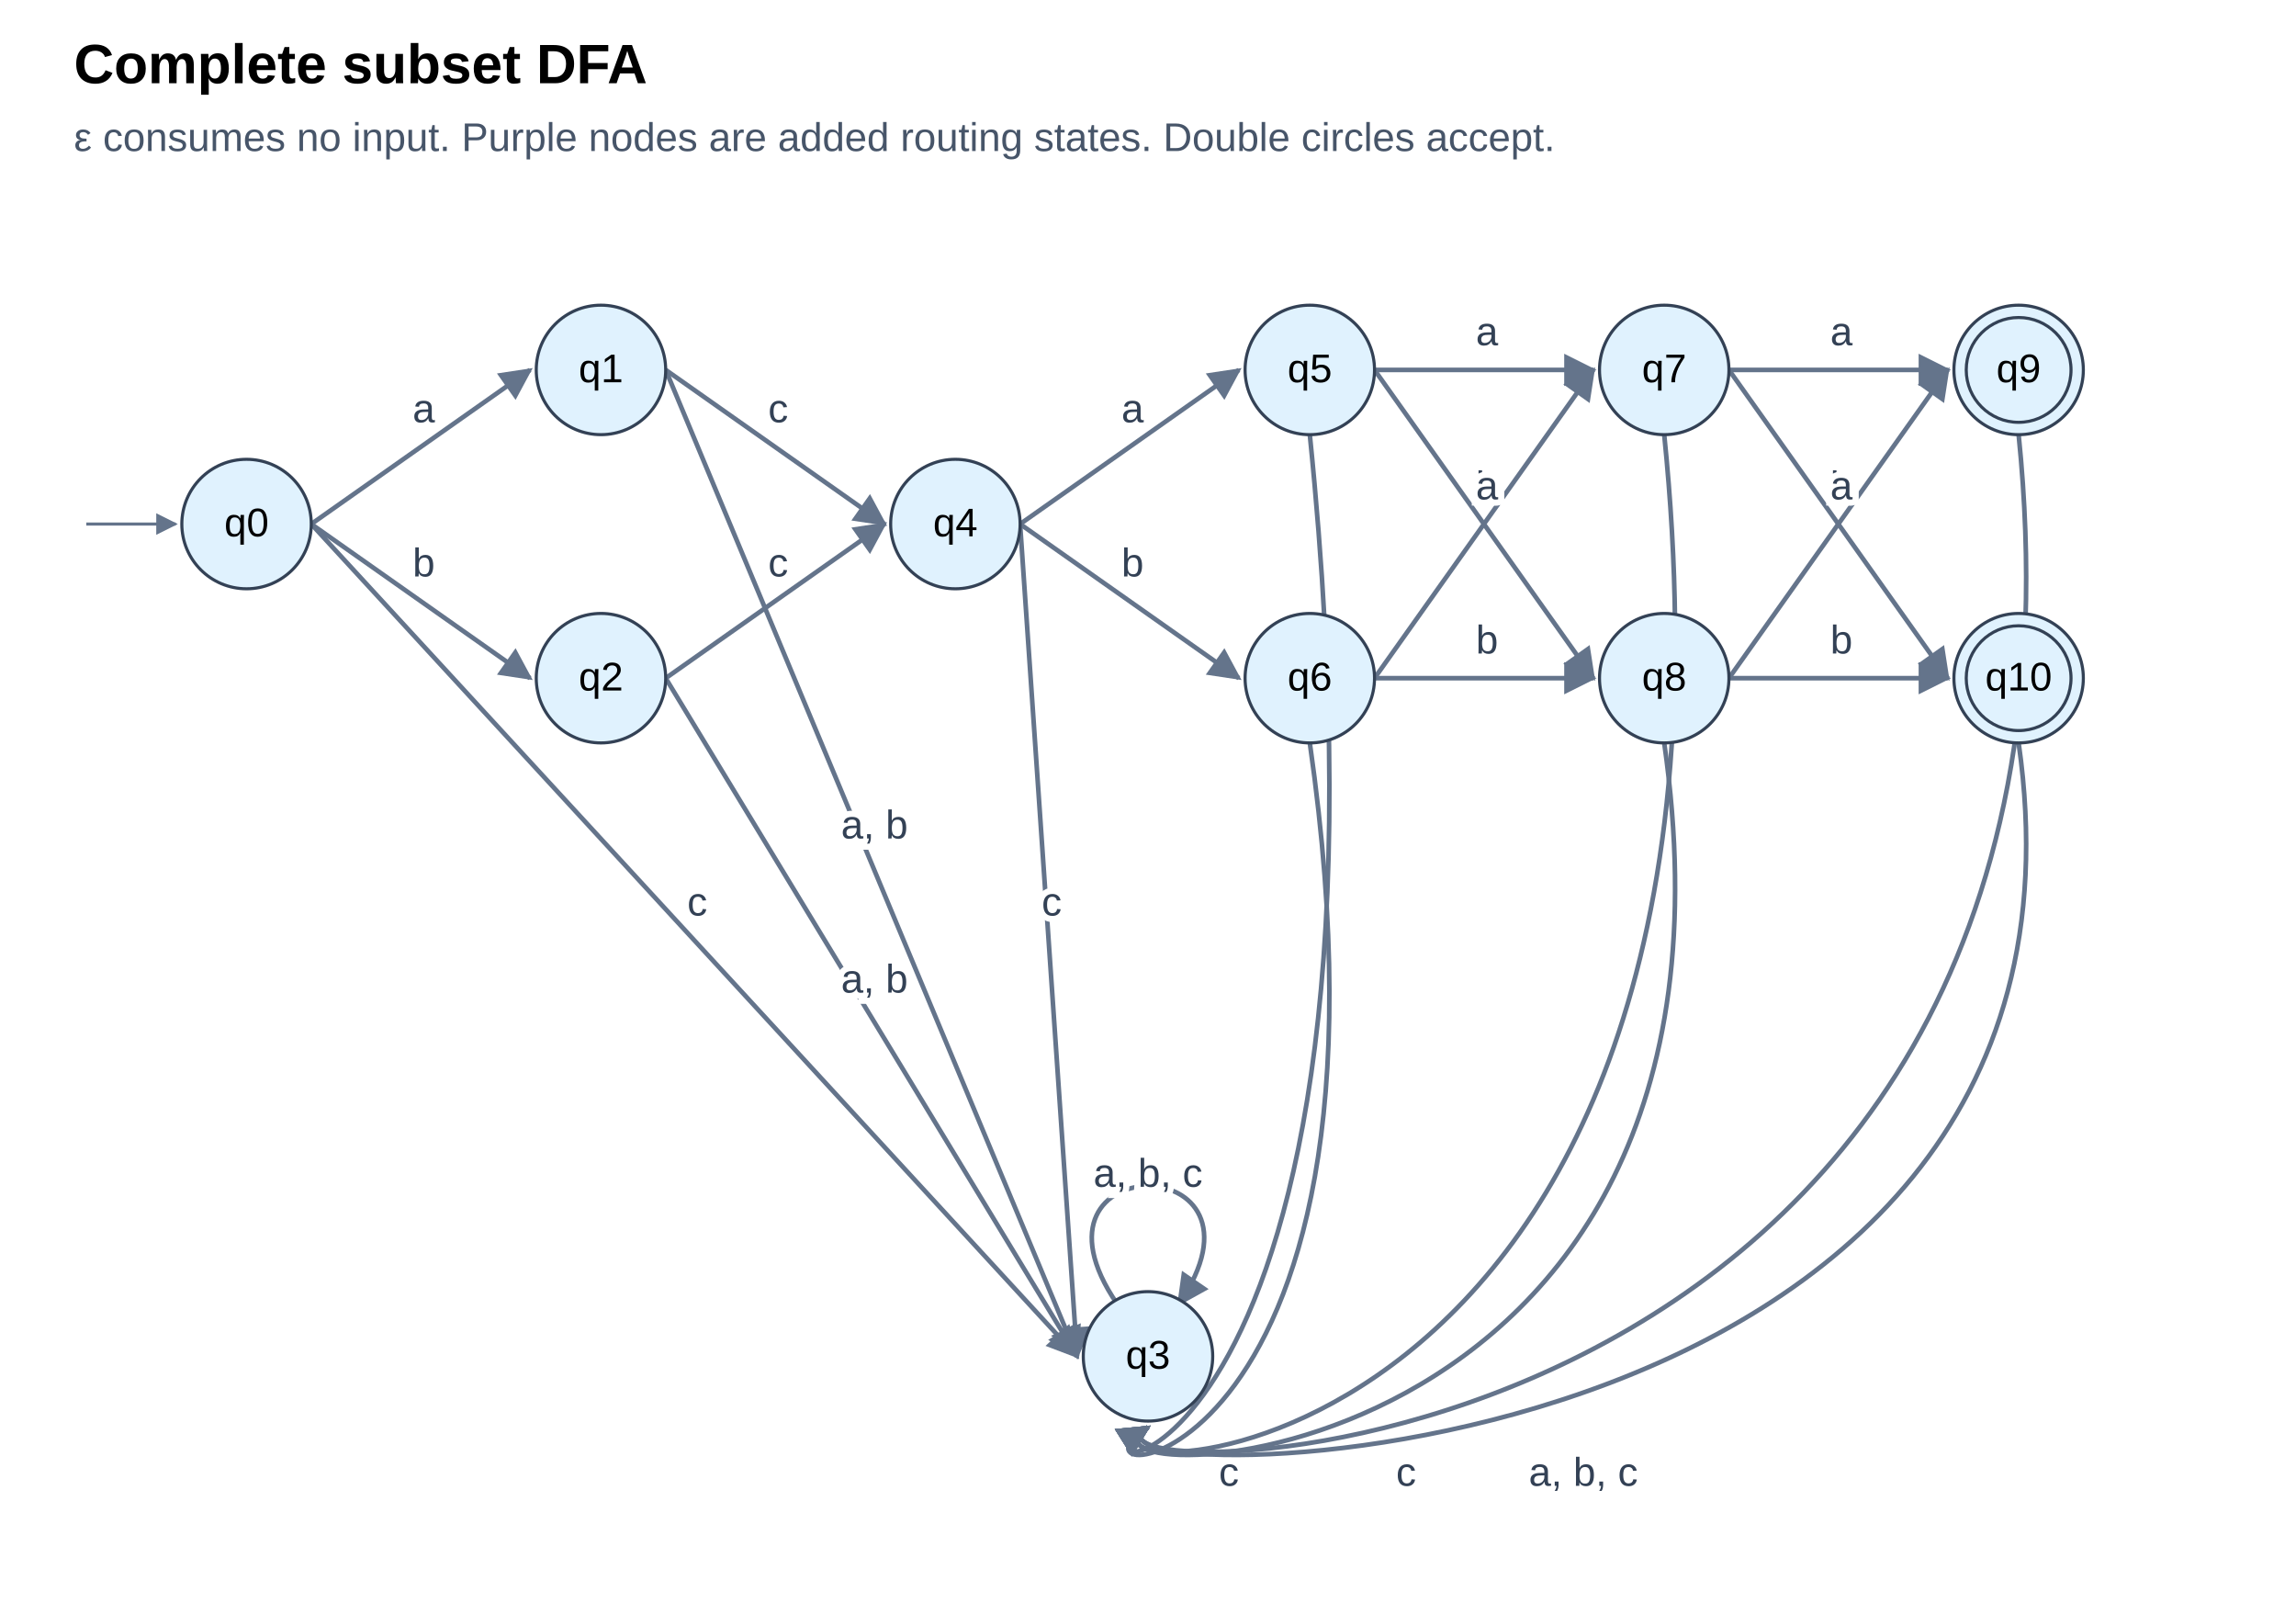
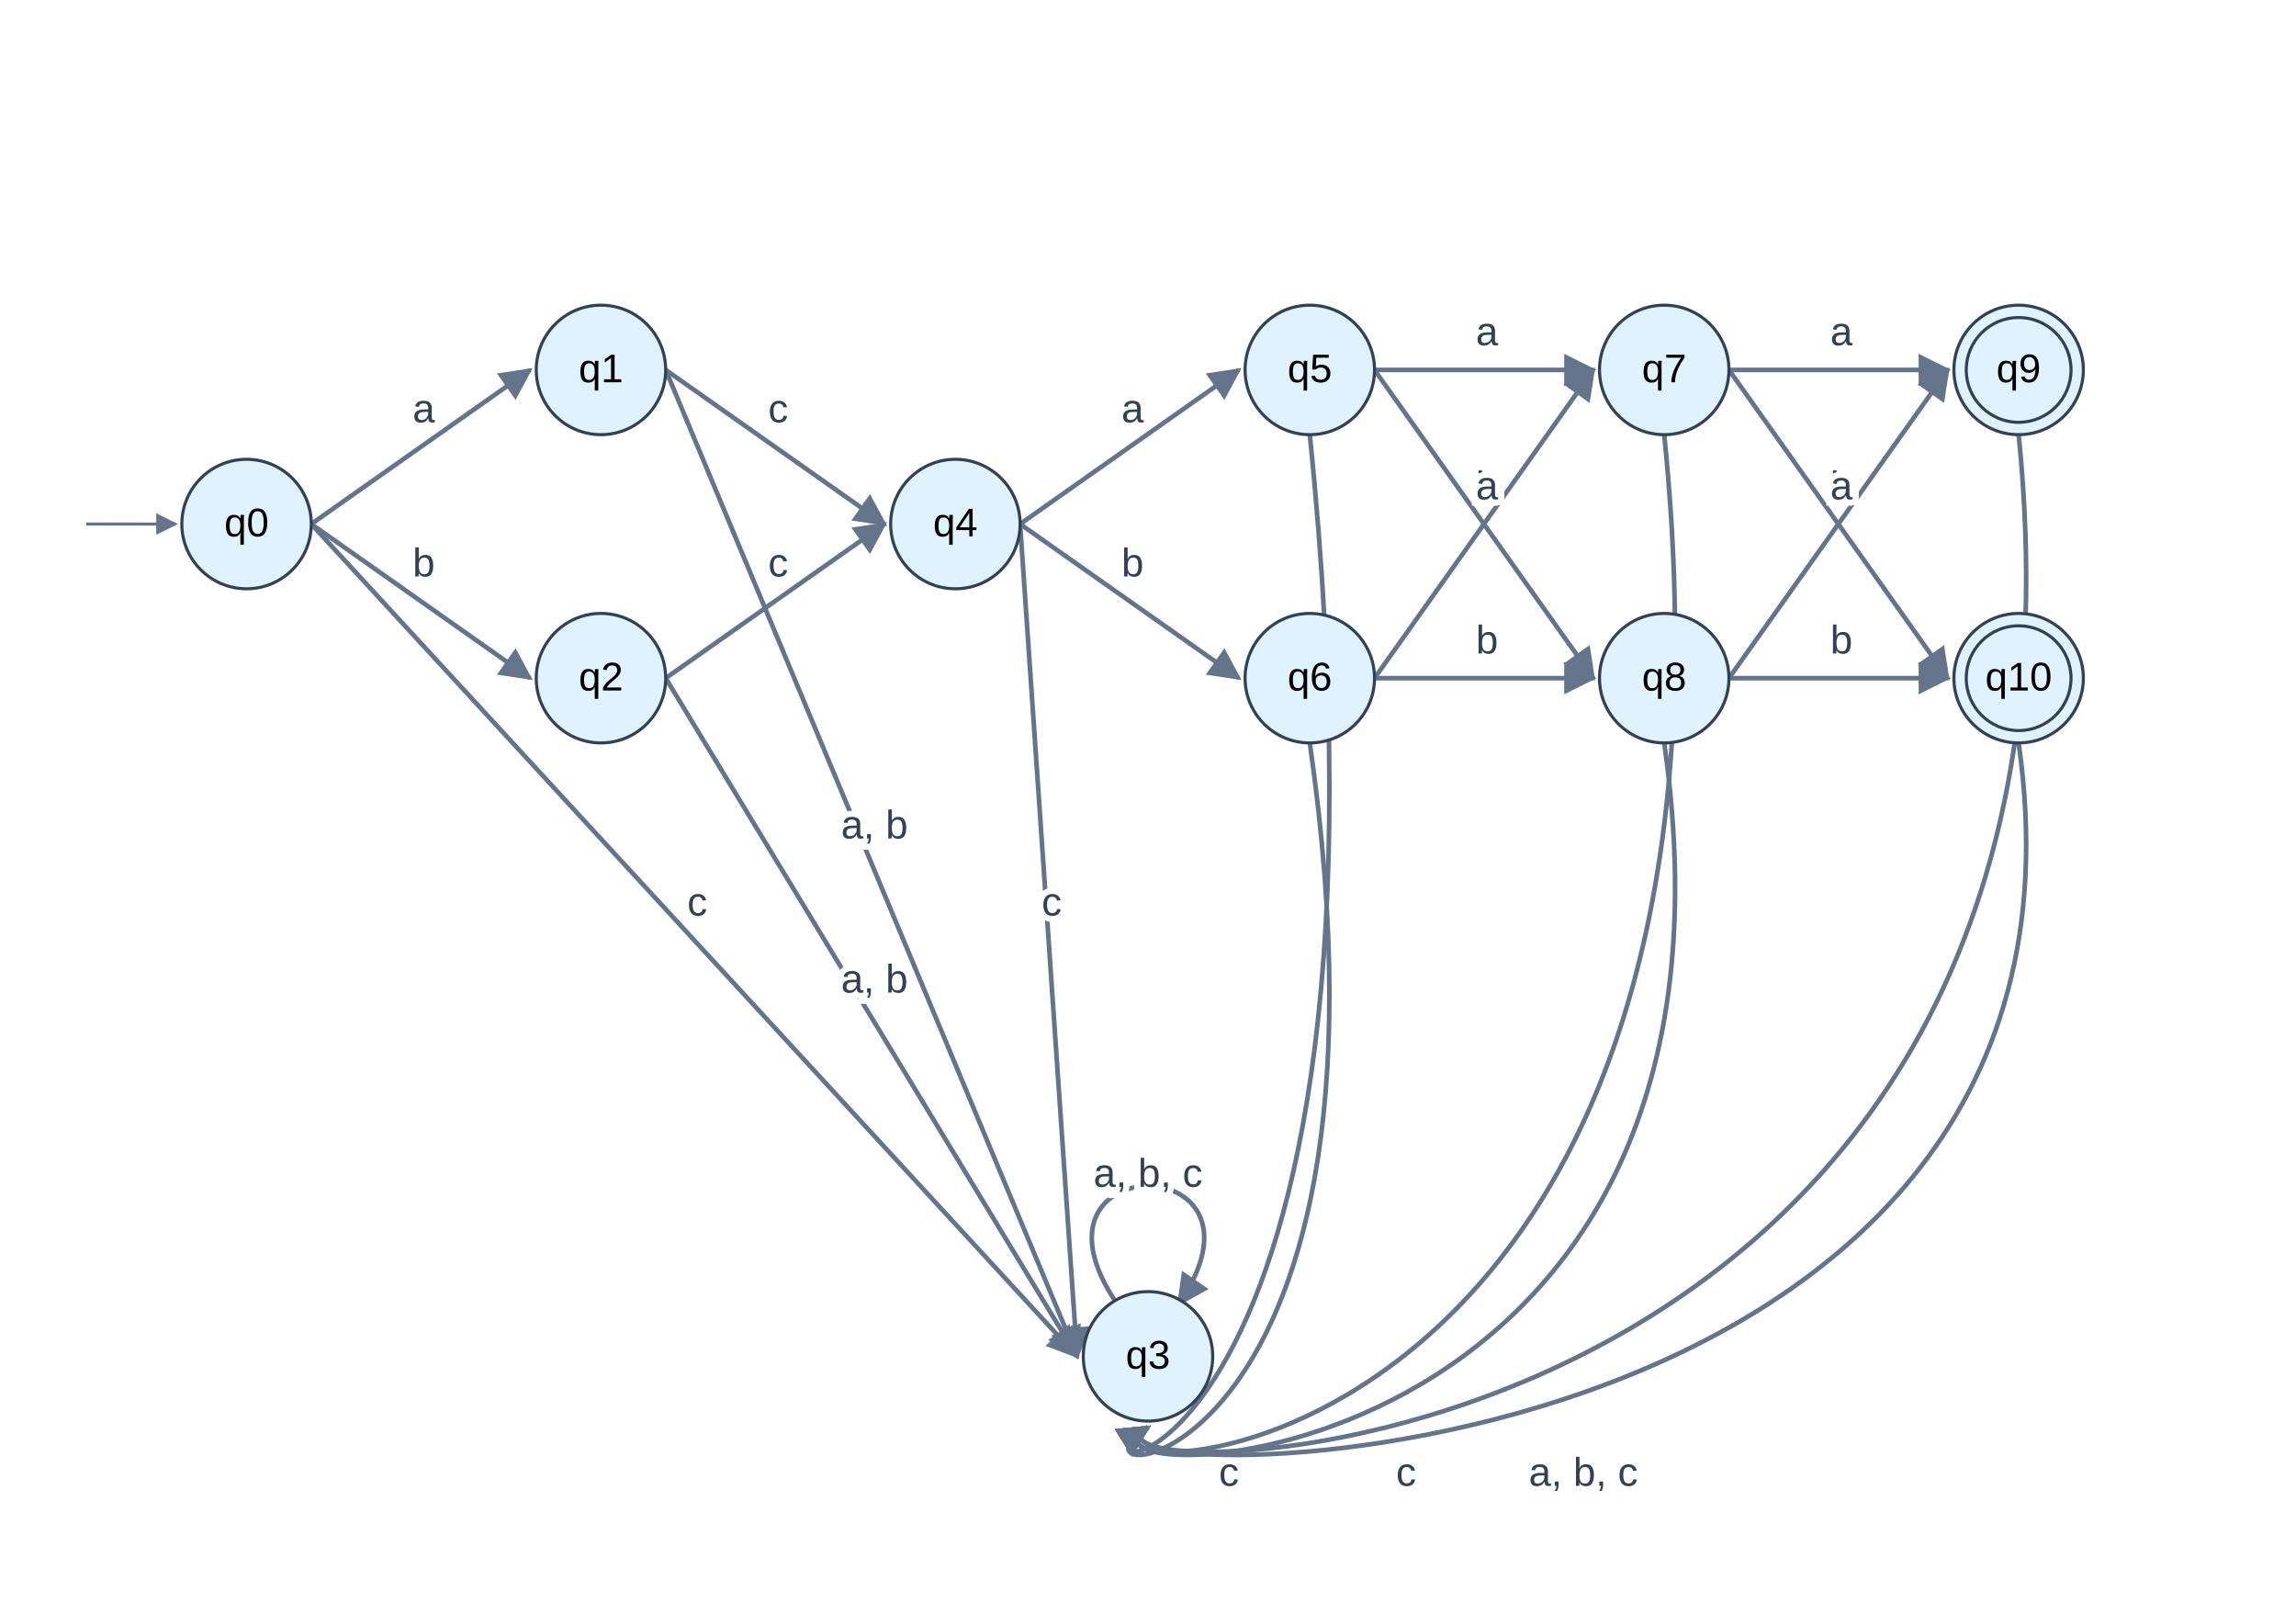
<svg xmlns="http://www.w3.org/2000/svg" viewBox="0 0 745 520" width="745" height="520">
  <defs>
    <marker id="arrow" viewBox="0 0 10 10" refX="9" refY="5" markerWidth="7" markerHeight="7" orient="auto-start-reverse">
      <path d="M 0 0 L 10 5 L 0 10 z" fill="#64748b" />
    </marker>
  </defs>
  <rect width="100%" height="100%" fill="white" />
  <g font-family="Arial, sans-serif" font-size="13">
-     <text x="24" y="27" font-size="18" font-weight="bold">Complete subset DFA</text>
-     <text x="24" y="49" fill="#475569">ε consumes no input. Purple nodes are added routing states. Double circles accept.</text>
    <path d="M 101 170.0 L 172 120.0" fill="none" stroke="#64748b" stroke-width="1.5" marker-end="url(#arrow)" />
    <text x="137.5" y="137.0" text-anchor="middle" fill="#334155" stroke="white" stroke-width="4" paint-order="stroke">a</text>
    <path d="M 101 170.0 L 172 220.0" fill="none" stroke="#64748b" stroke-width="1.5" marker-end="url(#arrow)" />
    <text x="137.5" y="187.0" text-anchor="middle" fill="#334155" stroke="white" stroke-width="4" paint-order="stroke">b</text>
    <path d="M 101 170.0 L 349.5 440" fill="none" stroke="#64748b" stroke-width="1.5" marker-end="url(#arrow)" />
    <text x="226.25" y="297.0" text-anchor="middle" fill="#334155" stroke="white" stroke-width="4" paint-order="stroke">c</text>
    <path d="M 216 120.0 L 349.5 440" fill="none" stroke="#64748b" stroke-width="1.5" marker-end="url(#arrow)" />
    <text x="283.75" y="272.0" text-anchor="middle" fill="#334155" stroke="white" stroke-width="4" paint-order="stroke">a, b</text>
    <path d="M 216 120.0 L 287 170.0" fill="none" stroke="#64748b" stroke-width="1.5" marker-end="url(#arrow)" />
    <text x="252.5" y="137.0" text-anchor="middle" fill="#334155" stroke="white" stroke-width="4" paint-order="stroke">c</text>
    <path d="M 216 220.0 L 349.5 440" fill="none" stroke="#64748b" stroke-width="1.5" marker-end="url(#arrow)" />
    <text x="283.75" y="322.0" text-anchor="middle" fill="#334155" stroke="white" stroke-width="4" paint-order="stroke">a, b</text>
    <path d="M 216 220.0 L 287 170.0" fill="none" stroke="#64748b" stroke-width="1.5" marker-end="url(#arrow)" />
    <text x="252.5" y="187.0" text-anchor="middle" fill="#334155" stroke="white" stroke-width="4" paint-order="stroke">c</text>
    <path d="M 362.5 423 C 327.5 372, 417.5 372, 382.5 423" fill="none" stroke="#64748b" stroke-width="1.5" marker-end="url(#arrow)" />
    <text x="372.5" y="385" text-anchor="middle" fill="#334155" stroke="white" stroke-width="4" paint-order="stroke">a, b, c</text>
    <path d="M 331 170.0 L 402 120.0" fill="none" stroke="#64748b" stroke-width="1.5" marker-end="url(#arrow)" />
    <text x="367.5" y="137.0" text-anchor="middle" fill="#334155" stroke="white" stroke-width="4" paint-order="stroke">a</text>
    <path d="M 331 170.0 L 402 220.0" fill="none" stroke="#64748b" stroke-width="1.5" marker-end="url(#arrow)" />
    <text x="367.5" y="187.0" text-anchor="middle" fill="#334155" stroke="white" stroke-width="4" paint-order="stroke">b</text>
    <path d="M 331 170.0 L 349.5 440" fill="none" stroke="#64748b" stroke-width="1.5" marker-end="url(#arrow)" />
    <text x="341.25" y="297.0" text-anchor="middle" fill="#334155" stroke="white" stroke-width="4" paint-order="stroke">c</text>
    <path d="M 446 120.0 L 517 120.0" fill="none" stroke="#64748b" stroke-width="1.5" marker-end="url(#arrow)" />
    <text x="482.5" y="112.0" text-anchor="middle" fill="#334155" stroke="white" stroke-width="4" paint-order="stroke">a</text>
    <path d="M 446 120.0 L 517 220.0" fill="none" stroke="#64748b" stroke-width="1.5" marker-end="url(#arrow)" />
    <text x="482.5" y="162.0" text-anchor="middle" fill="#334155" stroke="white" stroke-width="4" paint-order="stroke">b</text>
    <path d="M 425 141.0 C 460 485, 337.5 485, 372.5 463" fill="none" stroke="#64748b" stroke-width="1.5" marker-end="url(#arrow)" />
    <text x="398.75" y="482" text-anchor="middle" fill="#334155" stroke="white" stroke-width="4" paint-order="stroke">c</text>
    <path d="M 446 220.0 L 517 120.0" fill="none" stroke="#64748b" stroke-width="1.5" marker-end="url(#arrow)" />
    <text x="482.5" y="162.0" text-anchor="middle" fill="#334155" stroke="white" stroke-width="4" paint-order="stroke">a</text>
    <path d="M 446 220.0 L 517 220.0" fill="none" stroke="#64748b" stroke-width="1.5" marker-end="url(#arrow)" />
    <text x="482.5" y="212.0" text-anchor="middle" fill="#334155" stroke="white" stroke-width="4" paint-order="stroke">b</text>
    <path d="M 425 241.0 C 460 485, 337.5 485, 372.5 463" fill="none" stroke="#64748b" stroke-width="1.5" marker-end="url(#arrow)" />
    <text x="398.75" y="482" text-anchor="middle" fill="#334155" stroke="white" stroke-width="4" paint-order="stroke">c</text>
    <path d="M 561 120.0 L 632 120.0" fill="none" stroke="#64748b" stroke-width="1.5" marker-end="url(#arrow)" />
    <text x="597.5" y="112.0" text-anchor="middle" fill="#334155" stroke="white" stroke-width="4" paint-order="stroke">a</text>
    <path d="M 561 120.0 L 632 220.0" fill="none" stroke="#64748b" stroke-width="1.5" marker-end="url(#arrow)" />
    <text x="597.5" y="162.0" text-anchor="middle" fill="#334155" stroke="white" stroke-width="4" paint-order="stroke">b</text>
    <path d="M 540 141.0 C 575 485, 337.5 485, 372.5 463" fill="none" stroke="#64748b" stroke-width="1.5" marker-end="url(#arrow)" />
    <text x="456.25" y="482" text-anchor="middle" fill="#334155" stroke="white" stroke-width="4" paint-order="stroke">c</text>
    <path d="M 561 220.0 L 632 120.0" fill="none" stroke="#64748b" stroke-width="1.5" marker-end="url(#arrow)" />
    <text x="597.5" y="162.0" text-anchor="middle" fill="#334155" stroke="white" stroke-width="4" paint-order="stroke">a</text>
    <path d="M 561 220.0 L 632 220.0" fill="none" stroke="#64748b" stroke-width="1.5" marker-end="url(#arrow)" />
    <text x="597.5" y="212.0" text-anchor="middle" fill="#334155" stroke="white" stroke-width="4" paint-order="stroke">b</text>
    <path d="M 540 241.0 C 575 485, 337.5 485, 372.5 463" fill="none" stroke="#64748b" stroke-width="1.5" marker-end="url(#arrow)" />
    <text x="456.25" y="482" text-anchor="middle" fill="#334155" stroke="white" stroke-width="4" paint-order="stroke">c</text>
    <path d="M 655 141.0 C 690 485, 337.5 485, 372.5 463" fill="none" stroke="#64748b" stroke-width="1.5" marker-end="url(#arrow)" />
    <text x="513.75" y="482" text-anchor="middle" fill="#334155" stroke="white" stroke-width="4" paint-order="stroke">a, b, c</text>
    <path d="M 655 241.0 C 690 485, 337.5 485, 372.5 463" fill="none" stroke="#64748b" stroke-width="1.5" marker-end="url(#arrow)" />
    <text x="513.75" y="482" text-anchor="middle" fill="#334155" stroke="white" stroke-width="4" paint-order="stroke">a, b, c</text>
    <path d="M 28 170.0 L 57 170.0" stroke="#64748b" marker-end="url(#arrow)" />
    <circle cx="80" cy="170.0" r="21" fill="#e0f2fe" stroke="#334155" />
    <text x="80" y="174.0" text-anchor="middle">q0</text>
    <circle cx="195" cy="120.0" r="21" fill="#e0f2fe" stroke="#334155" />
    <text x="195" y="124.0" text-anchor="middle">q1</text>
    <circle cx="195" cy="220.0" r="21" fill="#e0f2fe" stroke="#334155" />
    <text x="195" y="224.0" text-anchor="middle">q2</text>
    <circle cx="310" cy="170.0" r="21" fill="#e0f2fe" stroke="#334155" />
    <text x="310" y="174.0" text-anchor="middle">q4</text>
    <circle cx="425" cy="120.0" r="21" fill="#e0f2fe" stroke="#334155" />
    <text x="425" y="124.0" text-anchor="middle">q5</text>
    <circle cx="425" cy="220.0" r="21" fill="#e0f2fe" stroke="#334155" />
    <text x="425" y="224.0" text-anchor="middle">q6</text>
    <circle cx="540" cy="120.0" r="21" fill="#e0f2fe" stroke="#334155" />
    <text x="540" y="124.0" text-anchor="middle">q7</text>
    <circle cx="540" cy="220.0" r="21" fill="#e0f2fe" stroke="#334155" />
    <text x="540" y="224.0" text-anchor="middle">q8</text>
    <circle cx="655" cy="120.0" r="21" fill="#e0f2fe" stroke="#334155" />
    <circle cx="655" cy="120.0" r="17" fill="none" stroke="#334155" />
    <text x="655" y="124.0" text-anchor="middle">q9</text>
    <circle cx="655" cy="220.0" r="21" fill="#e0f2fe" stroke="#334155" />
    <circle cx="655" cy="220.0" r="17" fill="none" stroke="#334155" />
    <text x="655" y="224.0" text-anchor="middle">q10</text>
    <circle cx="372.5" cy="440" r="21" fill="#e0f2fe" stroke="#334155" />
    <text x="372.5" y="444" text-anchor="middle">q3</text>
  </g>
</svg>
